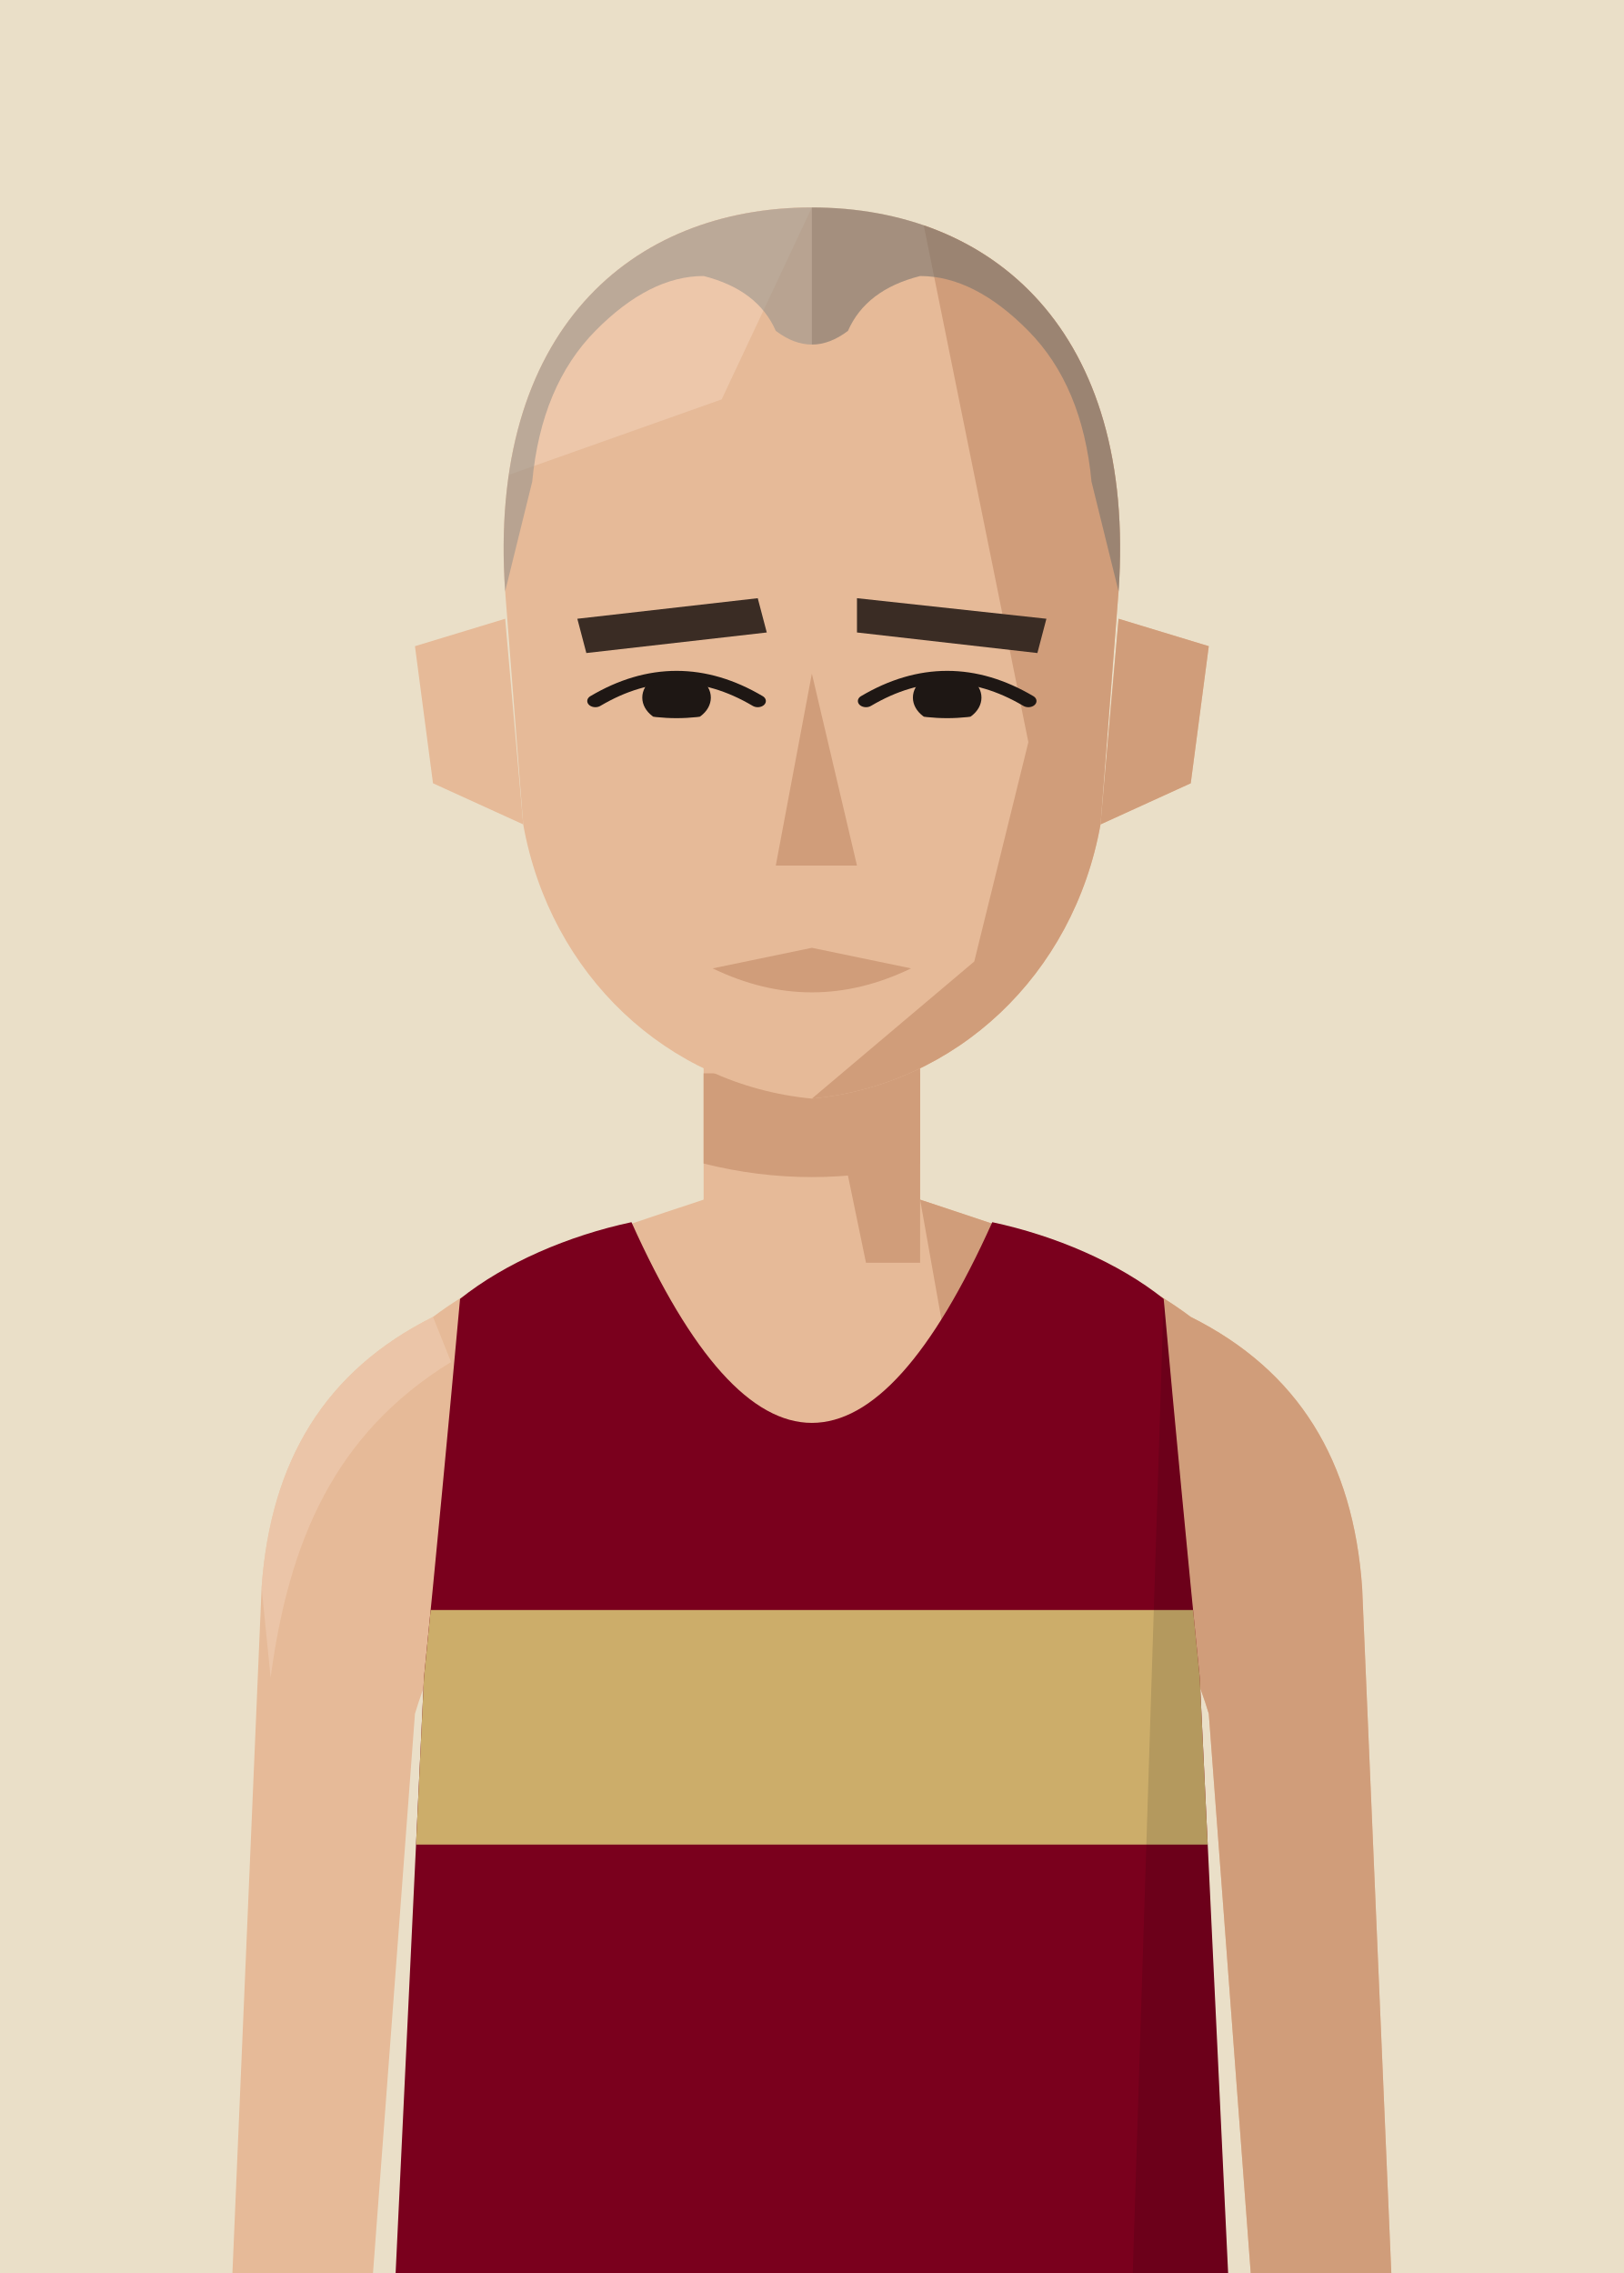
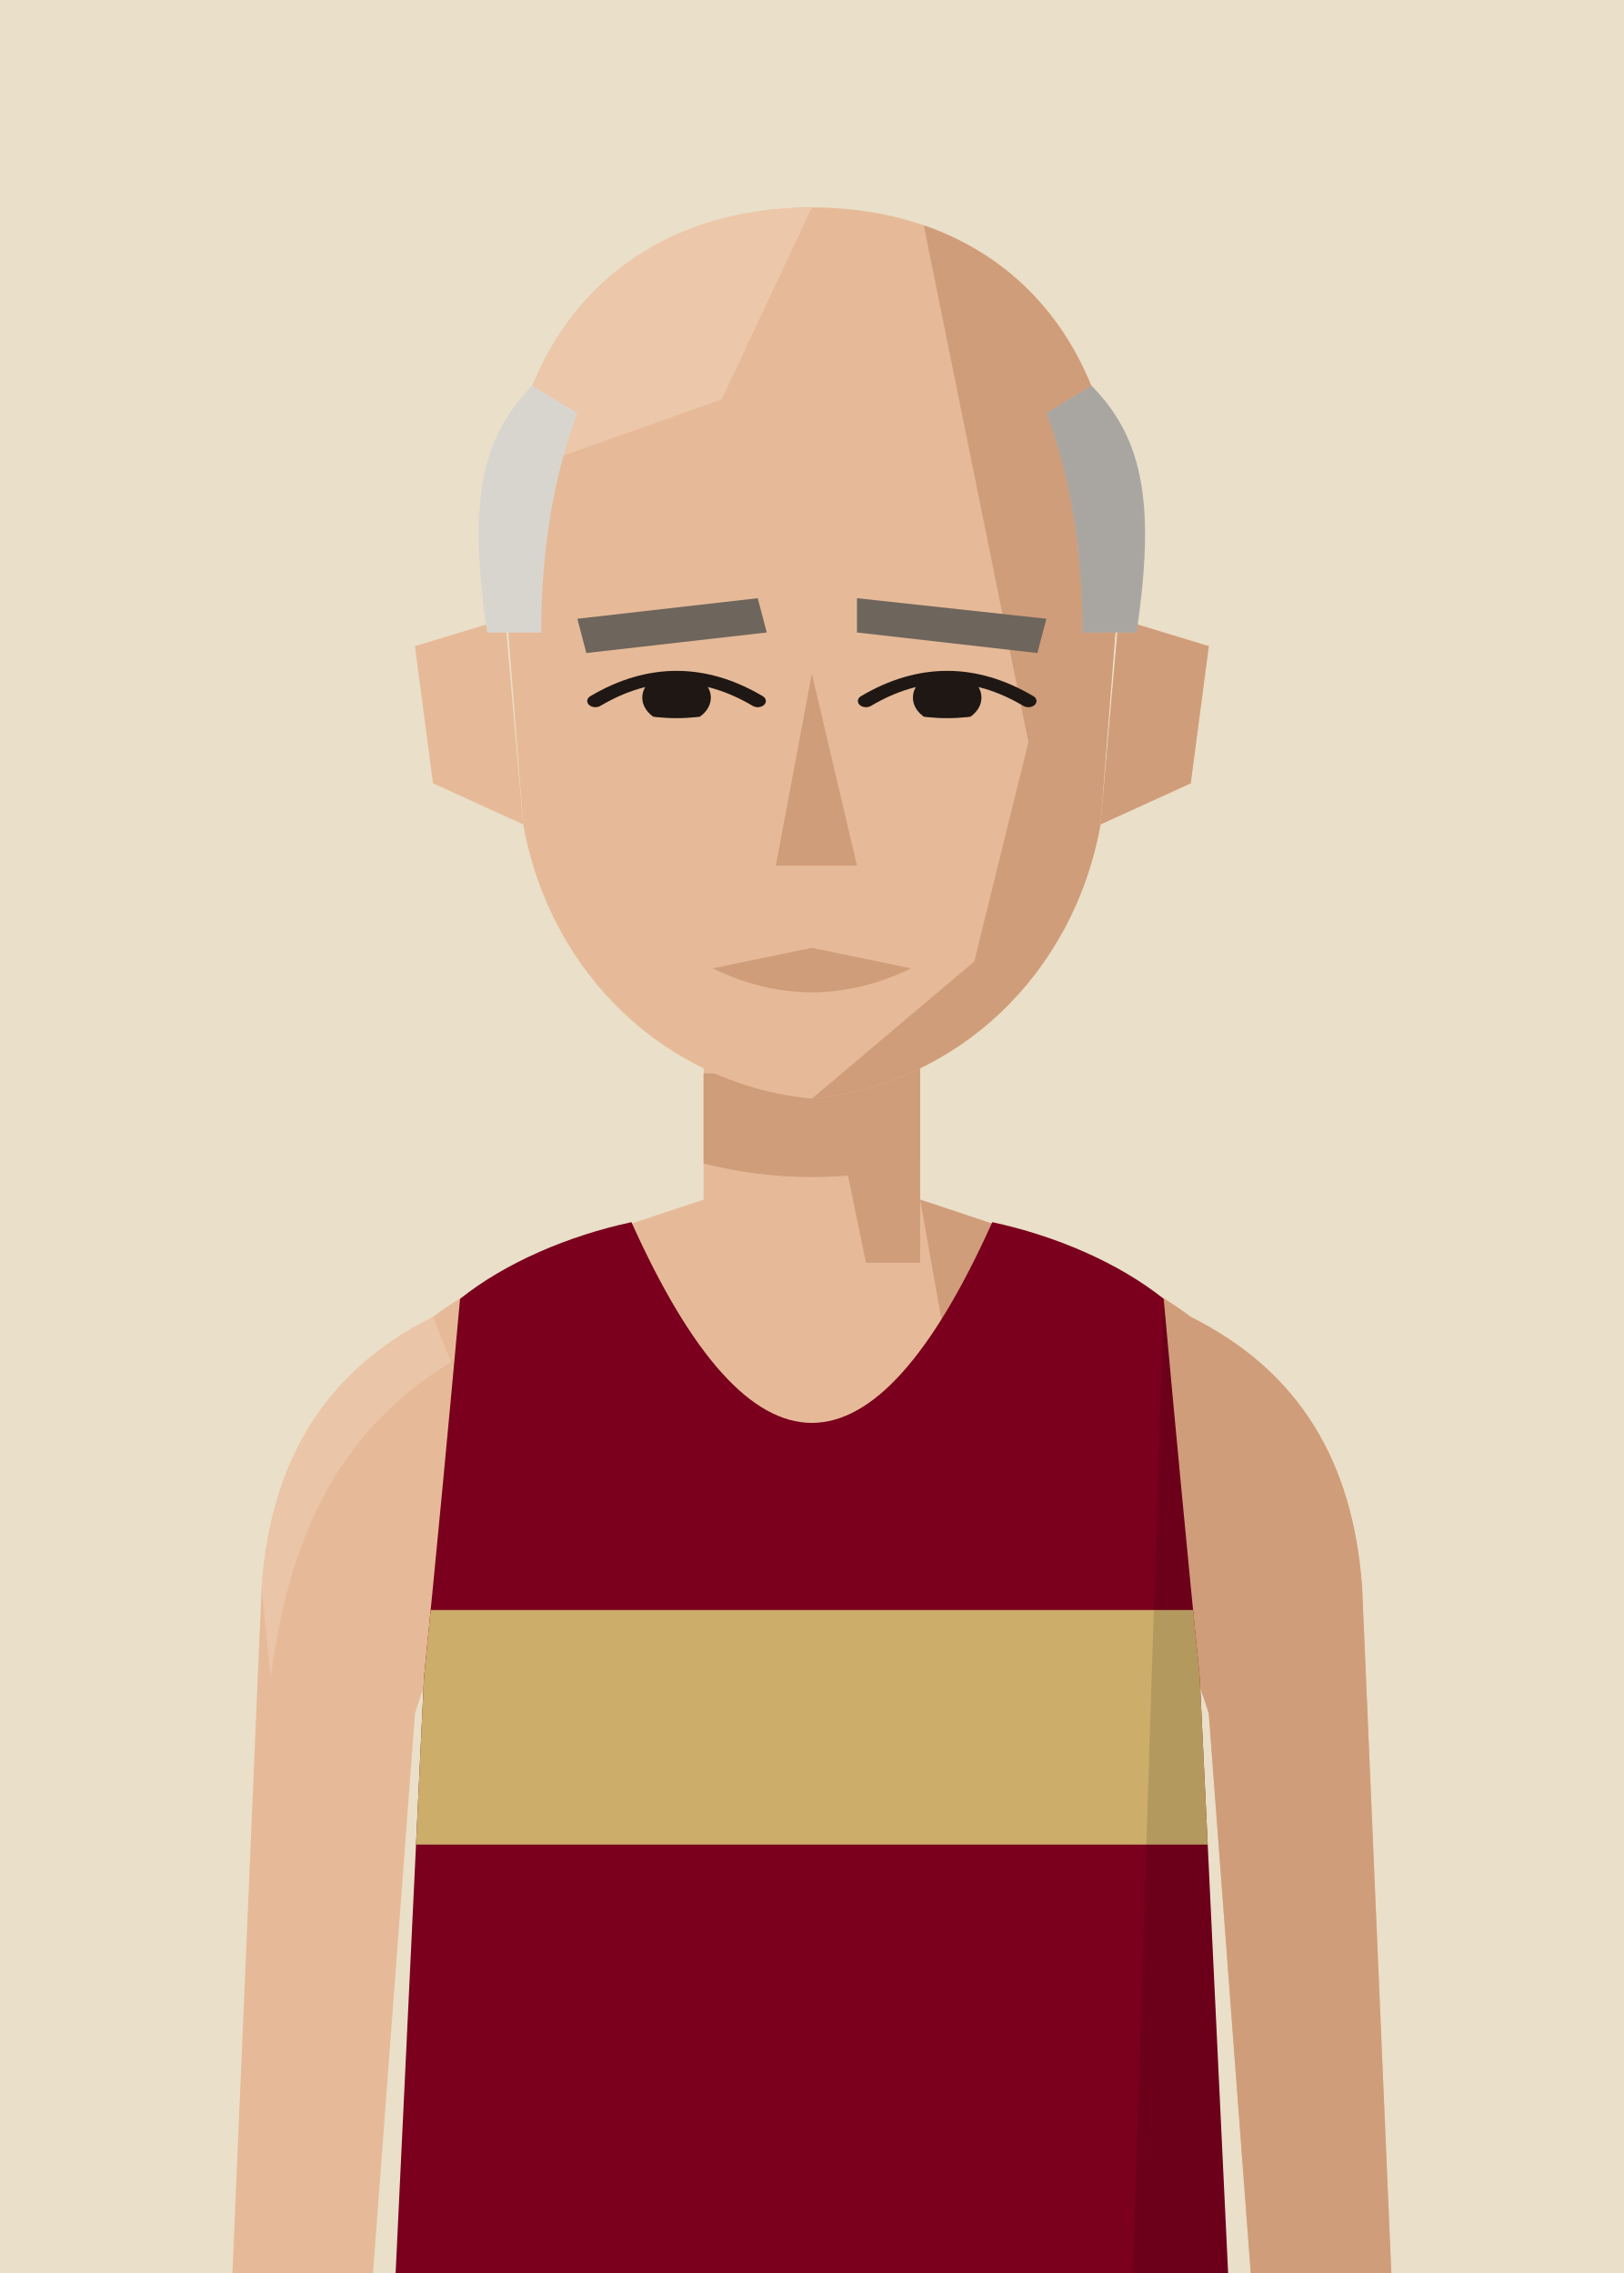
<svg xmlns="http://www.w3.org/2000/svg" viewBox="10 20 180 252">
  <defs>
    <clipPath id="vf">
      <path d="M53,330 L57,246 Q59,226 61,204 C66,200 73,197 80,195.5 Q100,240 120,195.5 C127,197 134,200 139,204 Q141,226 143,246 L147,330 Z" />
    </clipPath>
    <clipPath id="hf">
      <path d="M66,96 C64,58 80,40 100,40 C120,40 136,58 134,96 L132,130 C129,152 116,168 100,170 C84,168 71,152 68,130 Z" />
    </clipPath>
    <clipPath id="rf">
      <rect x="100" y="0" width="100" height="300" />
    </clipPath>
    <clipPath id="ef">
      <path d="M76,112 Q85,105 94,112 Q85,117 76,112 Z" />
      <path d="M106,112 Q115,105 124,112 Q115,117 106,112 Z" />
    </clipPath>
    <clipPath id="cf">
      <rect x="0" y="92" width="200" height="300" />
    </clipPath>
  </defs>
  <rect width="200" height="280" fill="#EADFC8" />
  <g transform="translate(0,-40)">
    <rect x="88" y="171" width="24" height="37" fill="#E6BA98" />
    <path d="M88,193 C76,197 66,200 58,206 C46,212 40,222 39,236 L35,330 L50,330 L56,250 Q59,240 64,238 L136,238 Q141,240 144,250 L150,330 L165,330 L161,236 C160,222 154,212 142,206 C134,200 124,197 112,193" fill="#E6BA98" />
    <g fill="#D09D7A">
      <path d="M112,193 C124,197 134,200 142,206 C154,212 160,222 161,236 L165,330 L150,330 L144,250 Q141,240 136,238 L120,238 Z" />
      <path d="M58,206 C46,212 40,222 39,236 L40,246 C42,231 47,219 60,211 Z" fill="#EFCDB2" opacity=".6" />
      <polygon points="100,171 112,171 112,200 106,200" />
      <path d="M88,179 L112,179 L112,189 Q100,192 88,189 Z" />
    </g>
    <g transform="translate(0,83) scale(1,0.76) translate(0,-40)">
      <g fill="#E6BA98">
        <path d="M66,100 L56,104 L58,124 L68,130 Z" />
        <path d="M134,100 L144,104 L142,124 L132,130 Z" />
        <path d="M66,96 C64,58 80,40 100,40 C120,40 136,58 134,96 L132,130 C129,152 116,168 100,170 C84,168 71,152 68,130 Z" />
      </g>
      <path d="M134,100 L144,104 L142,124 L132,130 Z" fill="#D09D7A" />
      <g clip-path="url(#hf)">
        <polygon points="112,40 140,40 140,180 100,180 100,170 118,150 124,118 120,92" fill="#D09D7A" />
        <polygon points="60,40 100,40 90,68 60,82" fill="#EFCDB2" opacity=".7" />
      </g>
-       <g fill="#3A2C24">
+       <g fill="#6E655C">
        <polygon points="74,100 94,97 95,102 75,105" />
        <polygon points="105,97 126,100 125,105 105,102" />
      </g>
      <g clip-path="url(#ef)" fill="#1E1714">
        <circle cx="85" cy="111.5" r="3.8" />
        <circle cx="115" cy="111.5" r="3.8" />
      </g>
      <g fill="none" stroke="#1E1714" stroke-width="1.8" stroke-linecap="round">
        <path d="M76,112 Q85,105 94,112" />
        <path d="M106,112 Q115,105 124,112" />
      </g>
      <polygon points="100,108 105,136 96,136" fill="#D09D7A" />
      <path d="M89,151 L100,148 L111,151 Q100,158 89,151 Z" fill="#D09D7A" />
-       <g fill="#9A948C" opacity=".6">
-         <path d="M66,96 C64,58 80,40 100,40 C120,40 136,58 134,96 L131,80 Q130,66 124,58 Q118,50 112,50 Q106,52 104,58 Q100,62 96,58 Q94,52 88,50 Q82,50 76,58 Q70,66 69,80 Z" />
+       <g fill="#D8D5CF">
+         <path d="M64,102 C62,84 63,74 69,66 L74,70 Q70,84 70,102 Z" />
+         <path d="M136,102 C138,84 137,74 131,66 L126,70 Q130,84 130,102 Z" />
        <g clip-path="url(#rf)" fill="#000" opacity=".22">
-           <path d="M66,96 C64,58 80,40 100,40 C120,40 136,58 134,96 L131,80 Q130,66 124,58 Q118,50 112,50 Q106,52 104,58 Q100,62 96,58 Q94,52 88,50 Q82,50 76,58 Q70,66 69,80 Z" />
+           <path d="M64,102 C62,84 63,74 69,66 L74,70 Q70,84 70,102 Z" />
+           <path d="M136,102 C138,84 137,74 131,66 L126,70 Q130,84 130,102 Z" />
        </g>
      </g>
    </g>
    <g clip-path="url(#vf)">
      <path d="M53,330 L57,246 Q59,226 61,204 C66,200 73,197 80,195.5 Q100,240 120,195.5 C127,197 134,200 139,204 Q141,226 143,246 L147,330 Z" fill="#7A001D" />
      <g transform="matrix(6.2857 0 0 6.5 37.14 193)">
        <rect x="0" y="7" width="20" height="4" fill="#CCAD6A" />
      </g>
      <path d="M139,204 Q141,226 143,246 L147,330 L135,330 Z" fill="#000" opacity="0.12" />
    </g>
  </g>
</svg>
